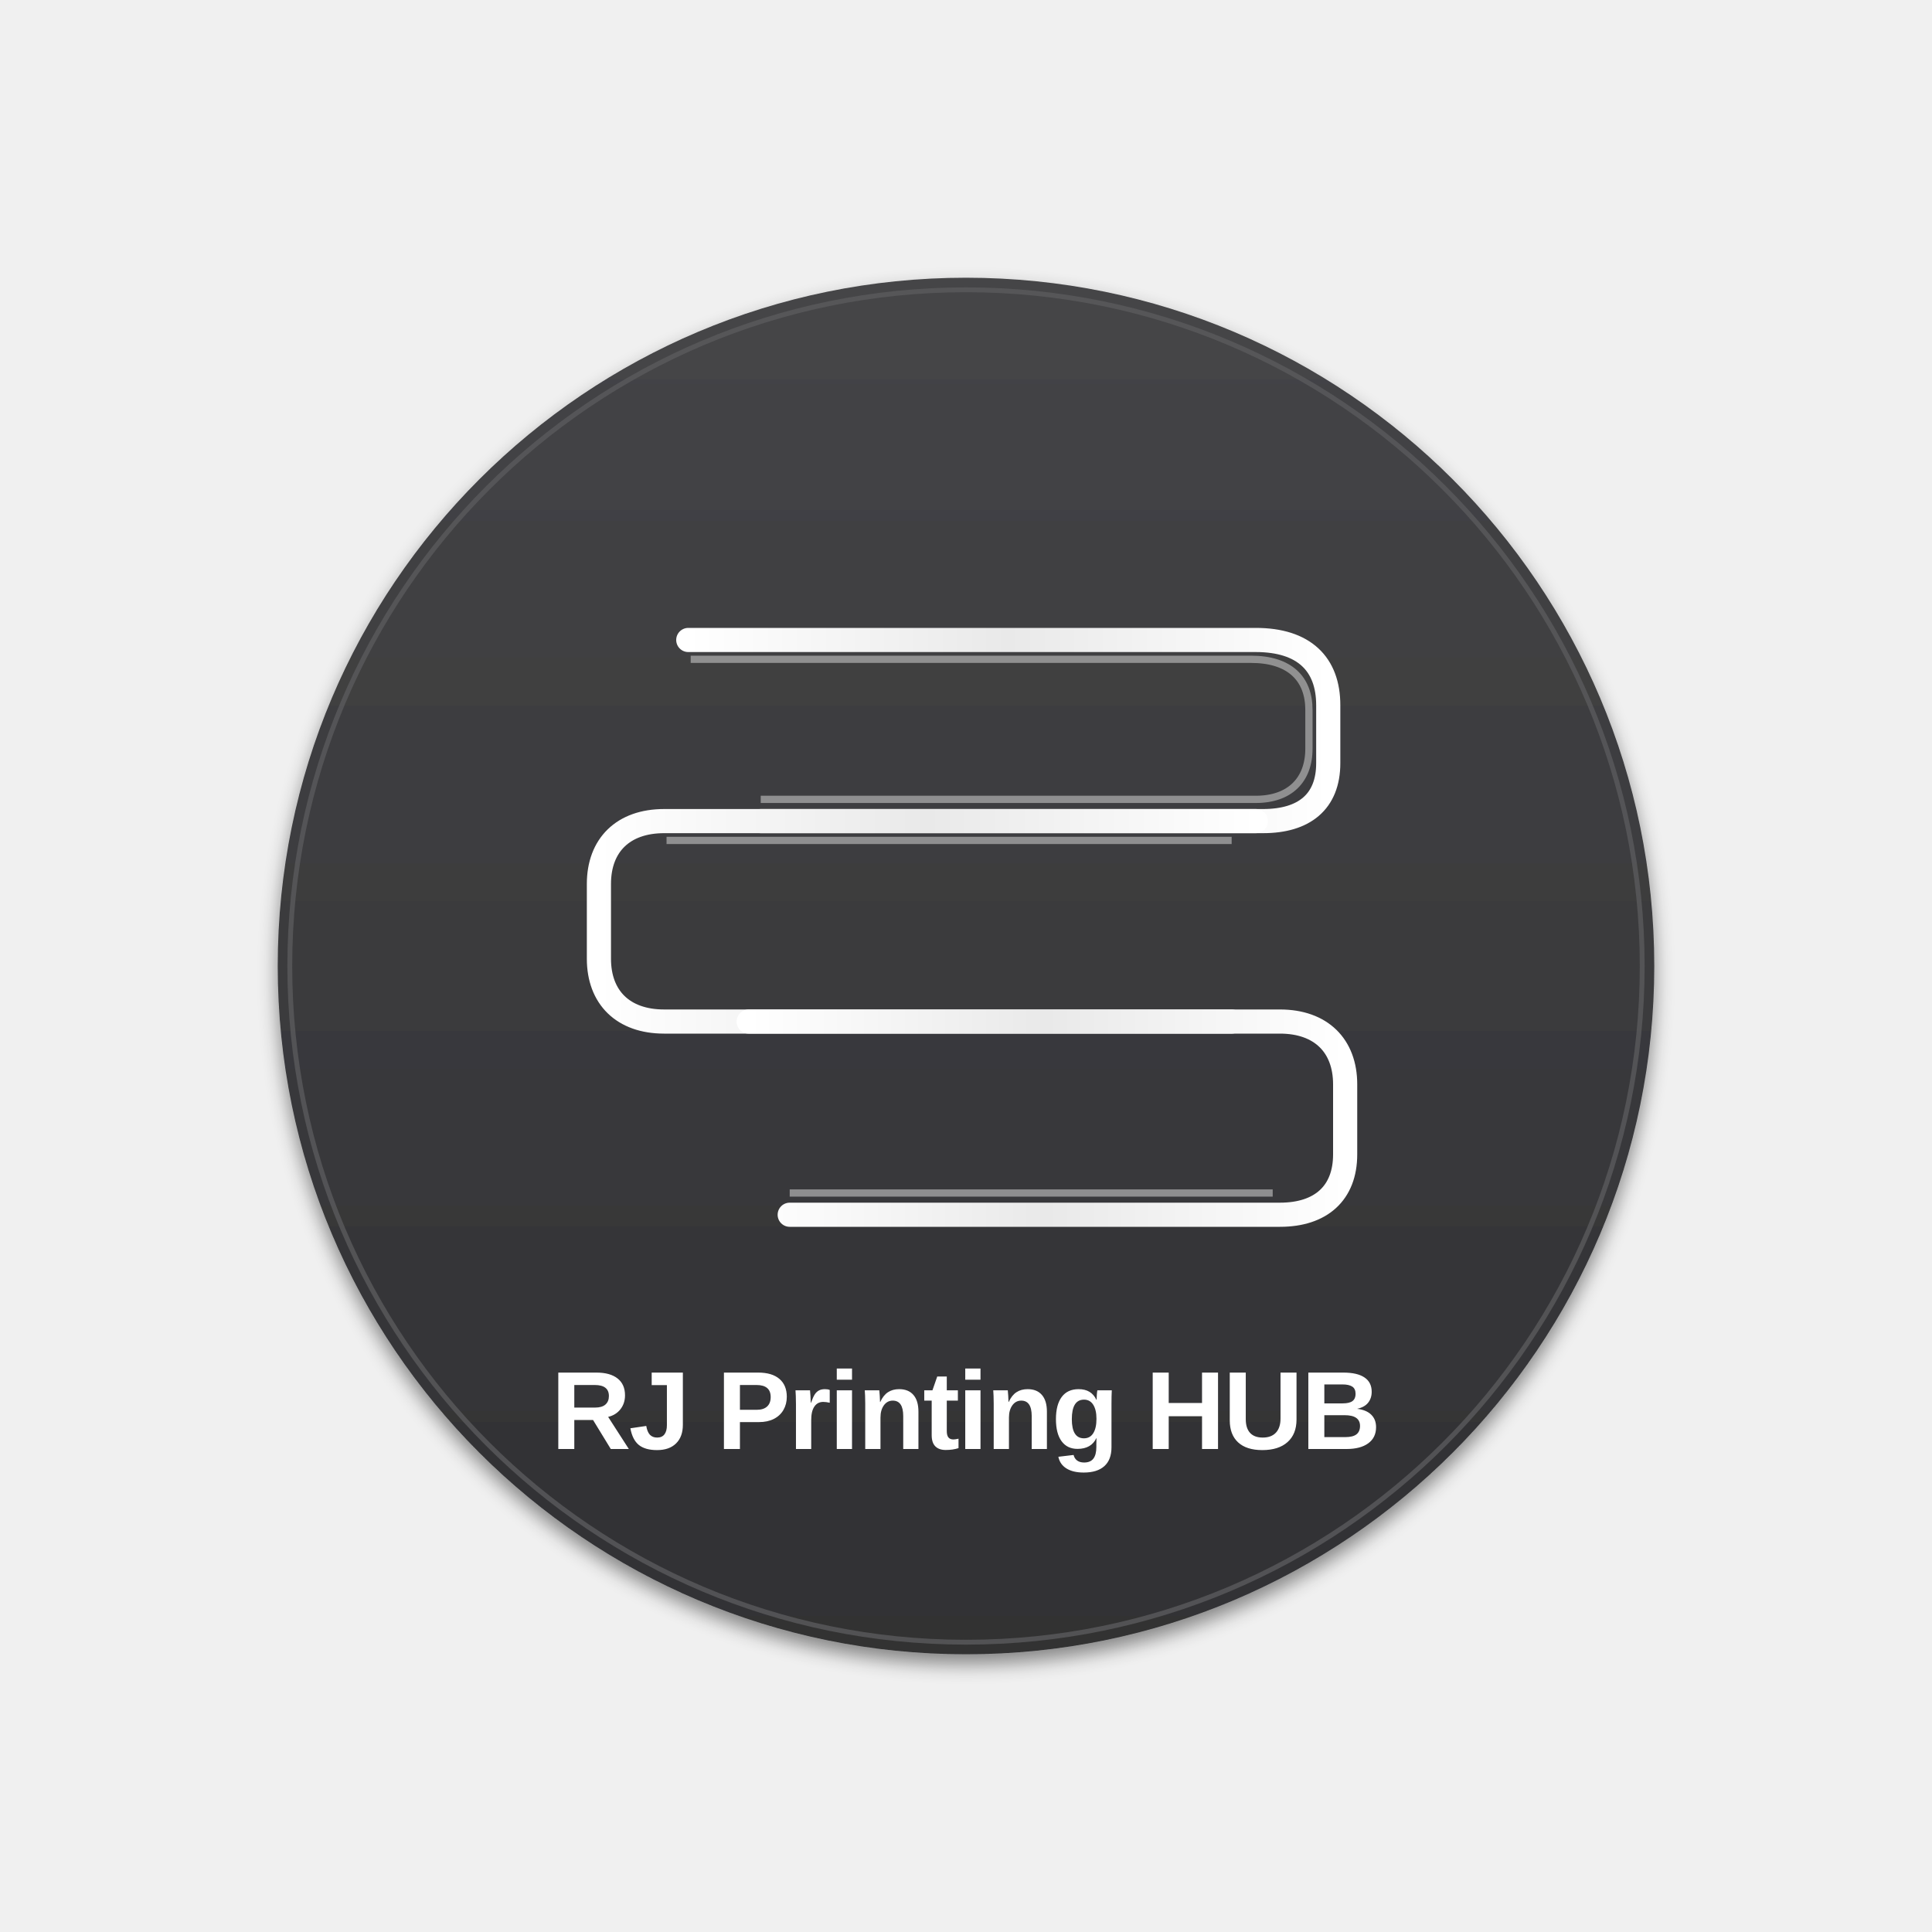
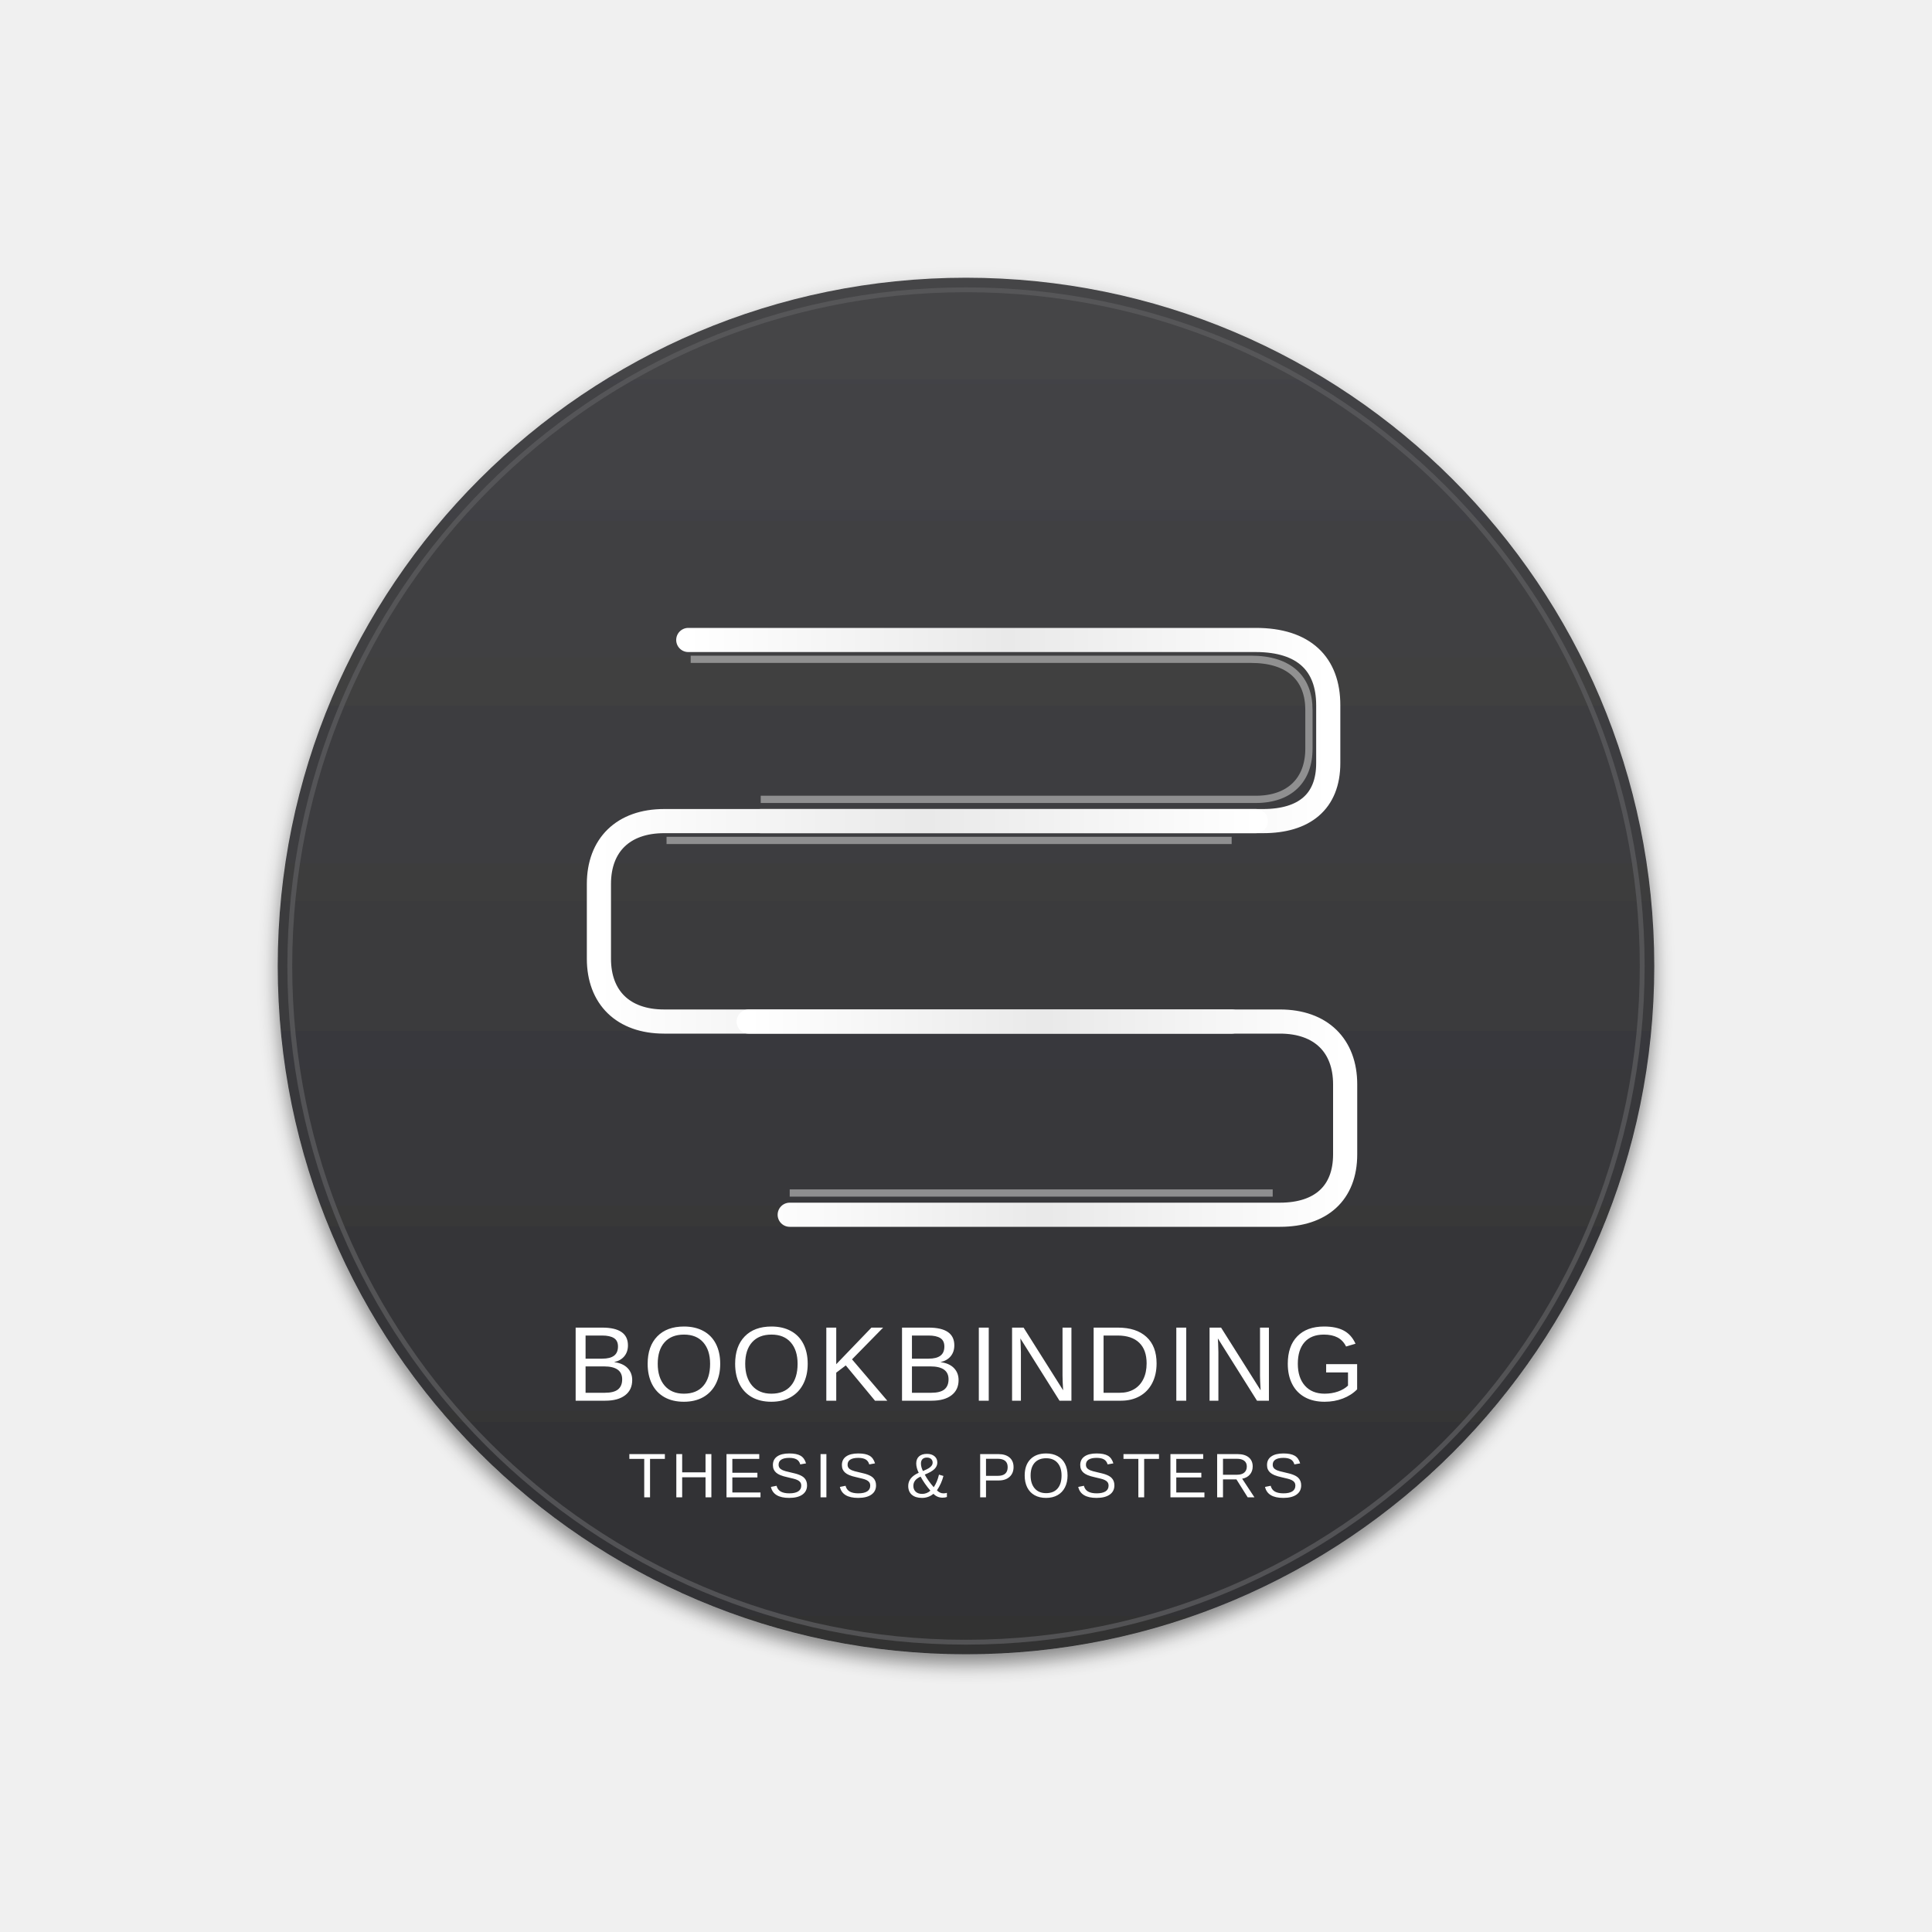
<svg xmlns="http://www.w3.org/2000/svg" viewBox="0 0 800 800" width="800" height="800" role="img" aria-labelledby="favTitle favDesc">
  <defs>
    <filter id="favSoftShadow" x="-20%" y="-20%" width="140%" height="140%">
      <feDropShadow dx="0" dy="4" stdDeviation="4" flood-color="#000000" flood-opacity="0.45" />
    </filter>
    <linearGradient id="favCircleGradient" x1="0" y1="0" x2="0" y2="1">
      <stop offset="0%" stop-color="#454547" />
      <stop offset="100%" stop-color="#303033" />
    </linearGradient>
    <linearGradient id="favBookHighlight" x1="0" y1="0" x2="1" y2="0">
      <stop offset="0%" stop-color="#ffffff" />
      <stop offset="50%" stop-color="#e9e9e9" />
      <stop offset="100%" stop-color="#ffffff" />
    </linearGradient>
    <style>
      .favBookLine { fill: none; stroke: url(#favBookHighlight); stroke-width: 10; stroke-linecap: round; stroke-linejoin: round; }
-       .favMainTitle { fill: #ffffff; font-family: Impact, Haettenschweiler, "Arial Narrow Bold", Arial, sans-serif; font-weight: 900; letter-spacing: -1px; }
+       .favTagline { fill: #ffffff; font-family: Arial, Helvetica, sans-serif; font-weight: 300; letter-spacing: 2px; }
    </style>
  </defs>
  <circle cx="400" cy="400" r="285" fill="url(#favCircleGradient)" filter="url(#favSoftShadow)" />
  <circle cx="400" cy="400" r="280" fill="none" stroke="#5a5a5c" stroke-width="2" opacity="0.8" />
  <path class="favBookLine" d="     M285 265     H520     C540 265 550 275 550 292     V316     C550 332 540 340 523 340     H315   " />
  <path class="favBookLine" d="     M520 340     H275     C258 340 248 350 248 366     V397     C248 413 258 423 275 423     H510   " />
  <path class="favBookLine" d="     M310 423     H530     C547 423 557 433 557 449     V478     C557 494 547 503 530 503     H327   " />
  <path d="M286 273 H518 C534 273 542 281 542 294 V310 C542 323 534 331 520 331 H315" fill="none" stroke="#bcbcbc" stroke-width="3" opacity="0.65" />
  <path d="M276 348 H510" fill="none" stroke="#bcbcbc" stroke-width="3" opacity="0.65" />
  <path d="M327 494 H527" fill="none" stroke="#bcbcbc" stroke-width="3" opacity="0.65" />
-   <text x="400" y="600" text-anchor="middle" class="favMainTitle" font-size="46">RJ Printing HUB</text>
+   <text x="400" y="580" text-anchor="middle" class="favTagline" font-size="44">BOOKBINDING</text>
+   <text x="400" y="620" text-anchor="middle" class="favTagline" font-size="26">THESIS &amp; POSTERS</text>
</svg>
